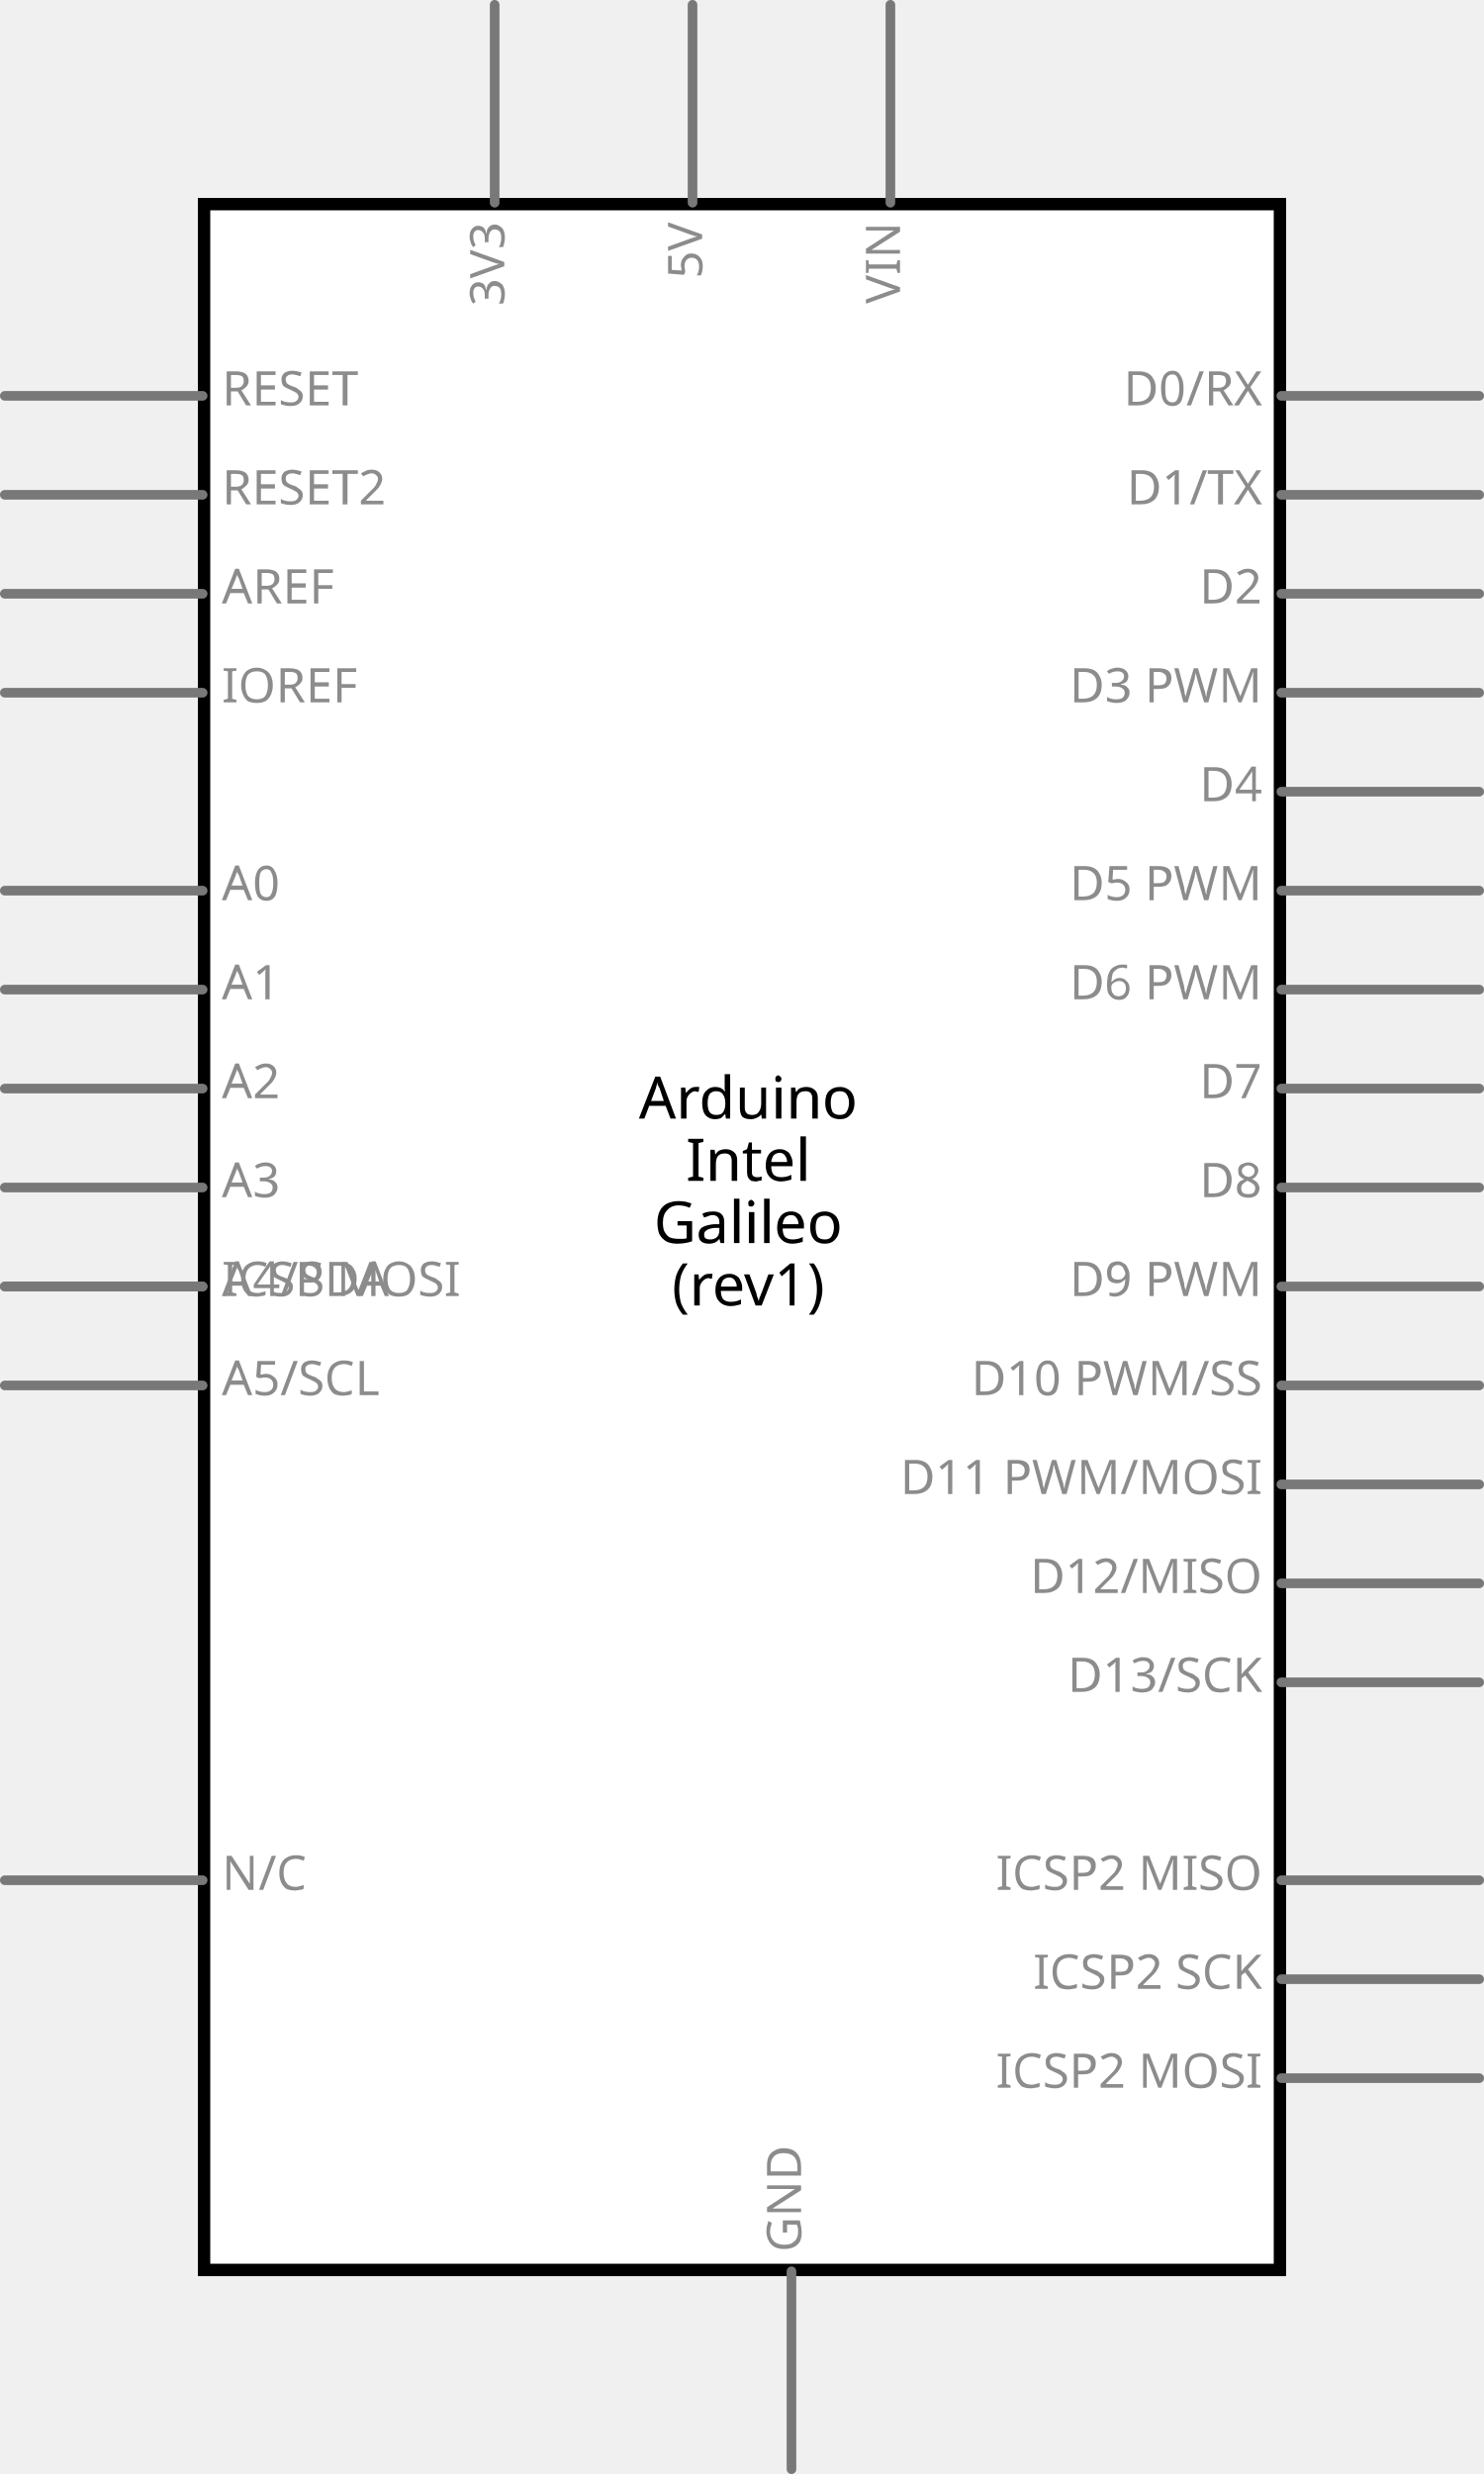
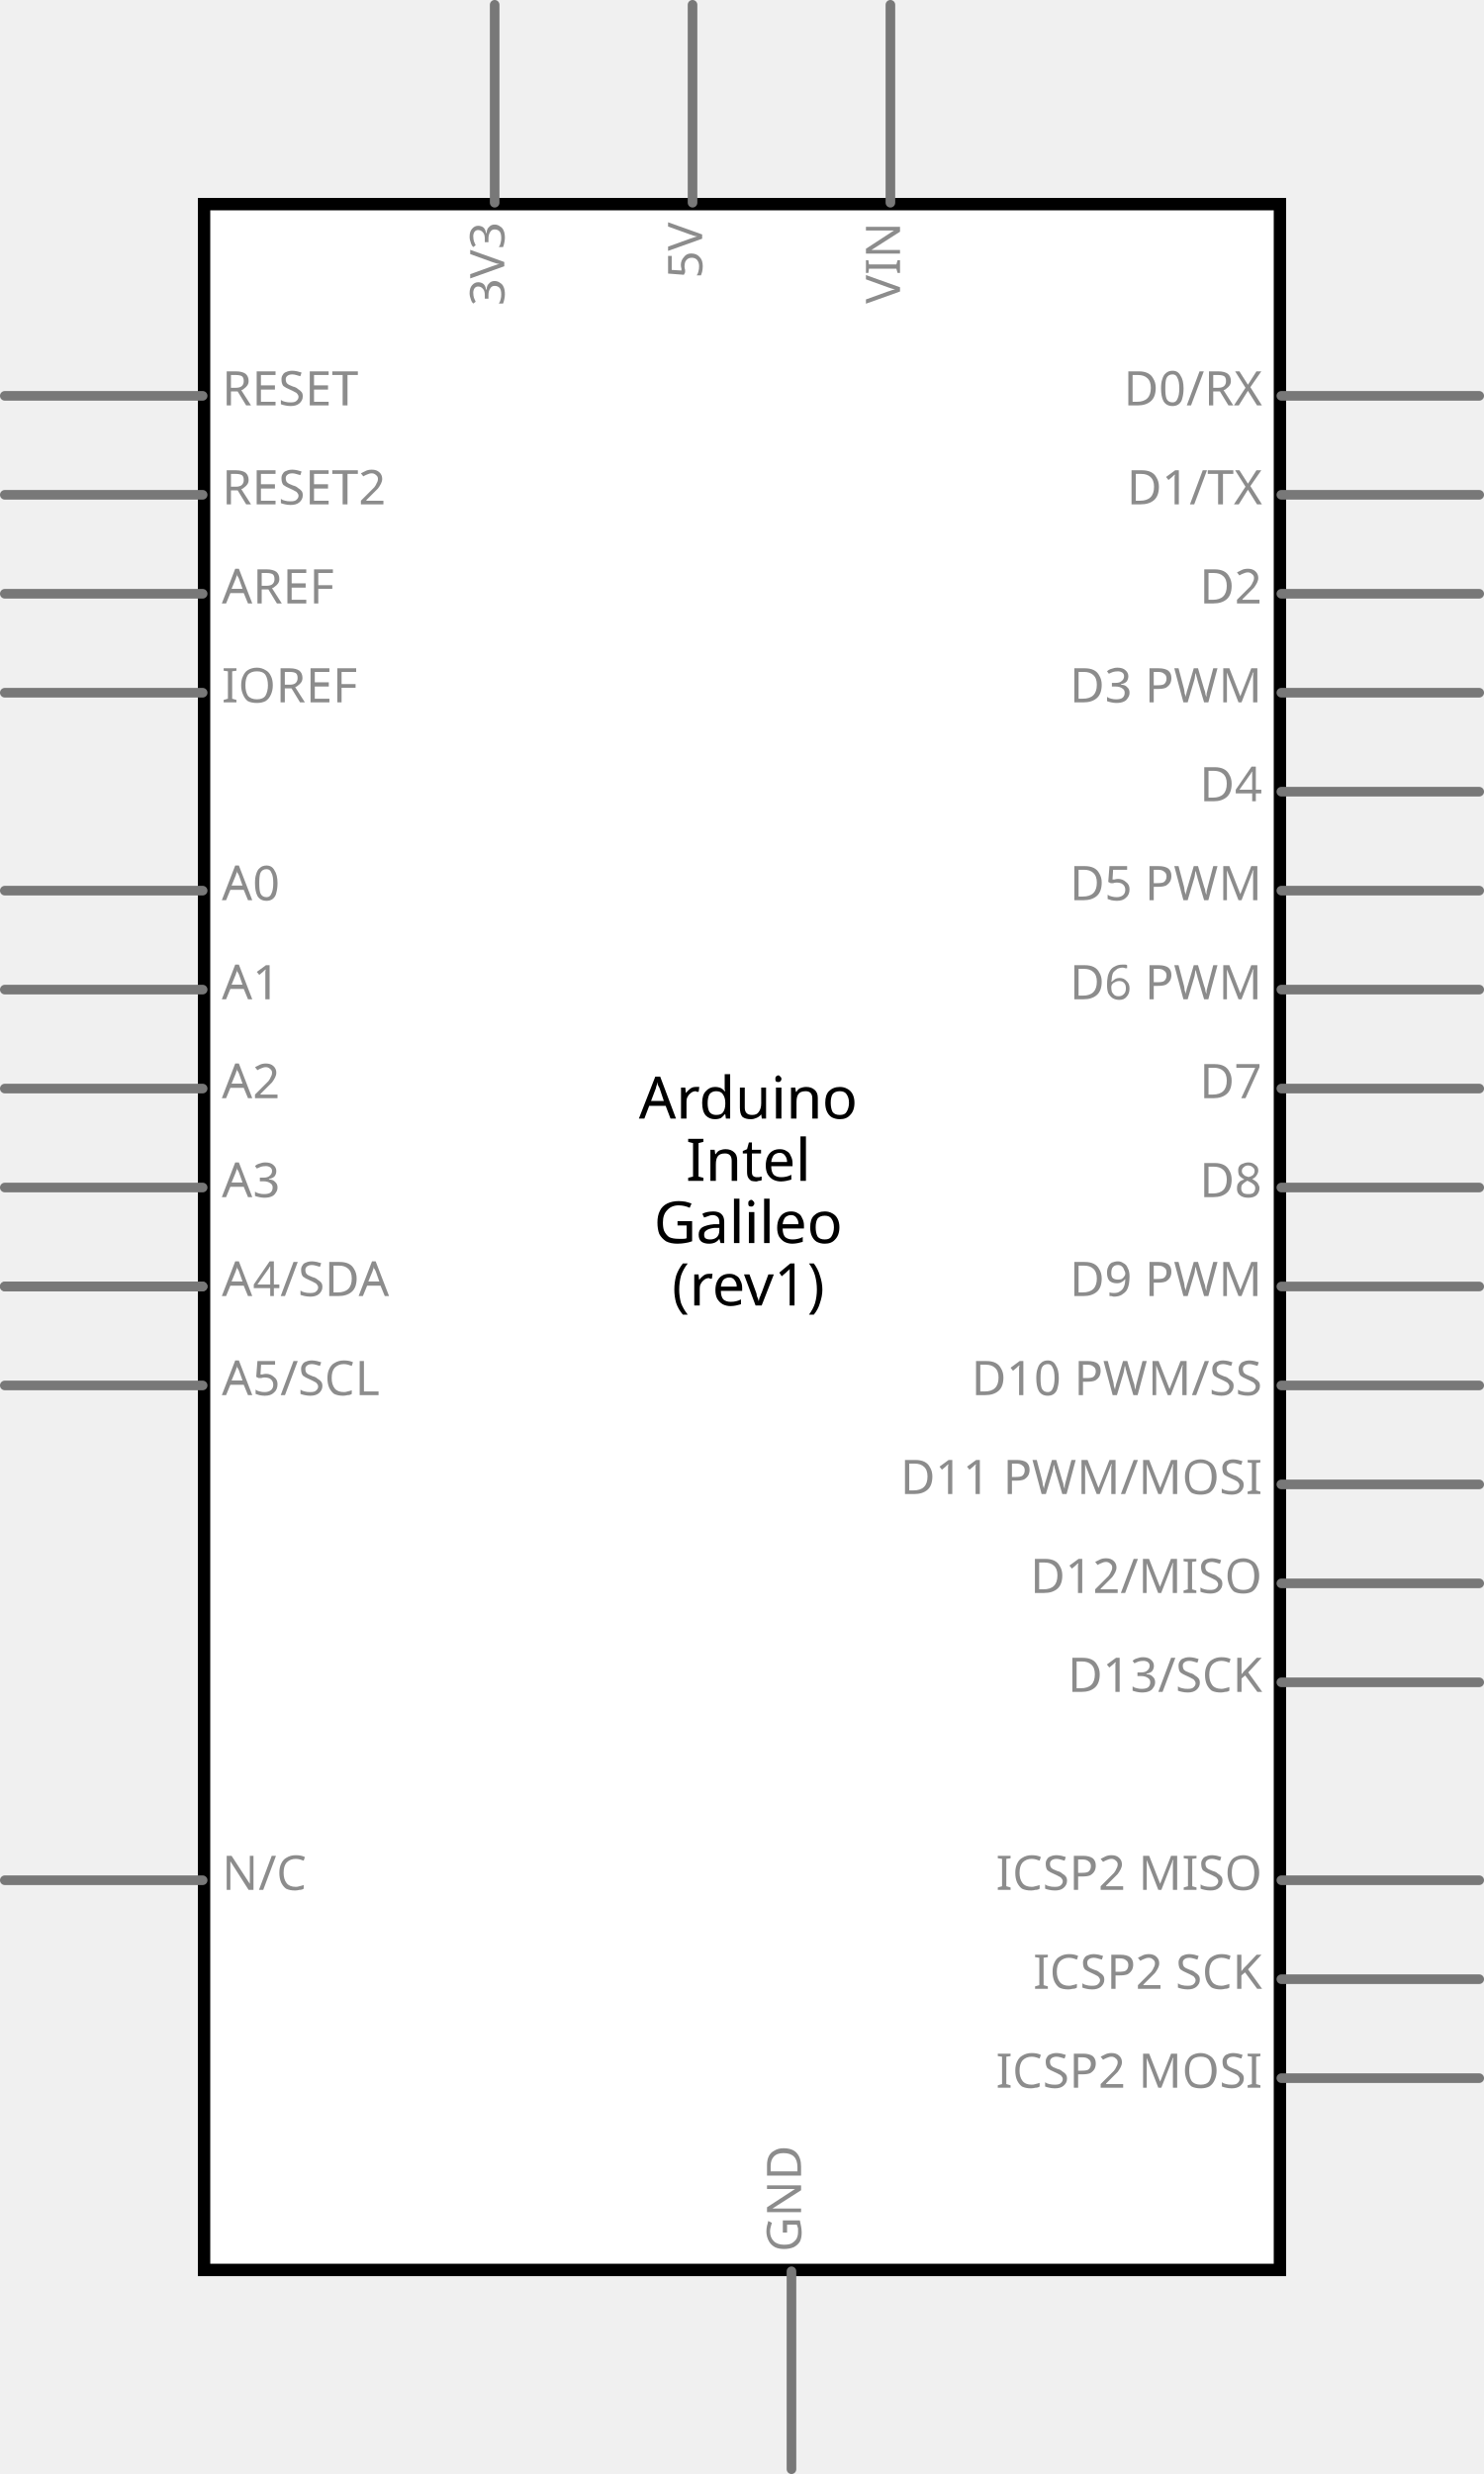
<svg xmlns="http://www.w3.org/2000/svg" version="1.2" baseProfile="tiny" x="0in" y="0in" width="1.5in" height="2.5in" viewBox="0 0 38.1 63.5">
  <g id="schematic">
    <rect class="interior rect" x="5.239" y="5.239" width="27.622" height="53.023" fill="#FFFFFF" stroke="#000000" stroke-width="0.318" stroke-linecap="round" />
    <line class="pin" x1="32.897" y1="10.16" x2="37.977" y2="10.16" fill="none" stroke="#787878" stroke-width="0.247" stroke-linecap="round" id="connector61pin" />
    <text class="text" font-family="'Droid Sans'" stroke="none" stroke-width="0" fill="#8c8c8c" font-size="1.235" x="32.403" y="10.407" text-anchor="end">D0/RX</text>
    <rect class="terminal" x="37.977" y="10.037" width="0.247" height="0.247" fill="none" stroke="none" stroke-width="0" id="connector61terminal" />
    <line class="pin" x1="32.897" y1="12.7" x2="37.977" y2="12.7" fill="none" stroke="#787878" stroke-width="0.247" stroke-linecap="round" id="connector62pin" />
    <text class="text" font-family="'Droid Sans'" stroke="none" stroke-width="0" fill="#8c8c8c" font-size="1.235" x="32.403" y="12.947" text-anchor="end">D1/TX</text>
    <rect class="terminal" x="37.977" y="12.576" width="0.247" height="0.247" fill="none" stroke="none" stroke-width="0" id="connector62terminal" />
    <line class="pin" x1="32.897" y1="15.24" x2="37.977" y2="15.24" fill="none" stroke="#787878" stroke-width="0.247" stroke-linecap="round" id="connector63pin" />
    <text class="text" font-family="'Droid Sans'" stroke="none" stroke-width="0" fill="#8c8c8c" font-size="1.235" x="32.403" y="15.487" text-anchor="end">D2</text>
    <rect class="terminal" x="37.977" y="15.117" width="0.247" height="0.247" fill="none" stroke="none" stroke-width="0" id="connector63terminal" />
    <line class="pin" x1="32.897" y1="17.78" x2="37.977" y2="17.78" fill="none" stroke="#787878" stroke-width="0.247" stroke-linecap="round" id="connector64pin" />
    <text class="text" font-family="'Droid Sans'" stroke="none" stroke-width="0" fill="#8c8c8c" font-size="1.235" x="32.403" y="18.027" text-anchor="end">D3 PWM</text>
    <rect class="terminal" x="37.977" y="17.657" width="0.247" height="0.247" fill="none" stroke="none" stroke-width="0" id="connector64terminal" />
    <line class="pin" x1="32.897" y1="20.32" x2="37.977" y2="20.32" fill="none" stroke="#787878" stroke-width="0.247" stroke-linecap="round" id="connector65pin" />
    <text class="text" font-family="'Droid Sans'" stroke="none" stroke-width="0" fill="#8c8c8c" font-size="1.235" x="32.403" y="20.567" text-anchor="end">D4</text>
    <rect class="terminal" x="37.977" y="20.197" width="0.247" height="0.247" fill="none" stroke="none" stroke-width="0" id="connector65terminal" />
    <line class="pin" x1="32.897" y1="22.86" x2="37.977" y2="22.86" fill="none" stroke="#787878" stroke-width="0.247" stroke-linecap="round" id="connector66pin" />
    <text class="text" font-family="'Droid Sans'" stroke="none" stroke-width="0" fill="#8c8c8c" font-size="1.235" x="32.403" y="23.107" text-anchor="end">D5 PWM</text>
    <rect class="terminal" x="37.977" y="22.736" width="0.247" height="0.247" fill="none" stroke="none" stroke-width="0" id="connector66terminal" />
    <line class="pin" x1="32.897" y1="25.4" x2="37.977" y2="25.4" fill="none" stroke="#787878" stroke-width="0.247" stroke-linecap="round" id="connector67pin" />
    <text class="text" font-family="'Droid Sans'" stroke="none" stroke-width="0" fill="#8c8c8c" font-size="1.235" x="32.403" y="25.647" text-anchor="end">D6 PWM</text>
    <rect class="terminal" x="37.977" y="25.276" width="0.247" height="0.247" fill="none" stroke="none" stroke-width="0" id="connector67terminal" />
    <line class="pin" x1="32.897" y1="27.94" x2="37.977" y2="27.94" fill="none" stroke="#787878" stroke-width="0.247" stroke-linecap="round" id="connector68pin" />
    <text class="text" font-family="'Droid Sans'" stroke="none" stroke-width="0" fill="#8c8c8c" font-size="1.235" x="32.403" y="28.187" text-anchor="end">D7</text>
    <rect class="terminal" x="37.977" y="27.817" width="0.247" height="0.247" fill="none" stroke="none" stroke-width="0" id="connector68terminal" />
    <line class="pin" x1="32.897" y1="30.48" x2="37.977" y2="30.48" fill="none" stroke="#787878" stroke-width="0.247" stroke-linecap="round" id="connector51pin" />
    <text class="text" font-family="'Droid Sans'" stroke="none" stroke-width="0" fill="#8c8c8c" font-size="1.235" x="32.403" y="30.727" text-anchor="end">D8</text>
    <rect class="terminal" x="37.977" y="30.357" width="0.247" height="0.247" fill="none" stroke="none" stroke-width="0" id="connector51terminal" />
    <line class="pin" x1="32.897" y1="33.02" x2="37.977" y2="33.02" fill="none" stroke="#787878" stroke-width="0.247" stroke-linecap="round" id="connector52pin" />
    <text class="text" font-family="'Droid Sans'" stroke="none" stroke-width="0" fill="#8c8c8c" font-size="1.235" x="32.403" y="33.267" text-anchor="end">D9 PWM</text>
    <rect class="terminal" x="37.977" y="32.897" width="0.247" height="0.247" fill="none" stroke="none" stroke-width="0" id="connector52terminal" />
    <line class="pin" x1="32.897" y1="35.56" x2="37.977" y2="35.56" fill="none" stroke="#787878" stroke-width="0.247" stroke-linecap="round" id="connector53pin" />
    <text class="text" font-family="'Droid Sans'" stroke="none" stroke-width="0" fill="#8c8c8c" font-size="1.235" x="32.403" y="35.807" text-anchor="end">D10 PWM/SS</text>
    <rect class="terminal" x="37.977" y="35.437" width="0.247" height="0.247" fill="none" stroke="none" stroke-width="0" id="connector53terminal" />
    <line class="pin" x1="32.897" y1="38.1" x2="37.977" y2="38.1" fill="none" stroke="#787878" stroke-width="0.247" stroke-linecap="round" id="connector54pin" />
    <text class="text" font-family="'Droid Sans'" stroke="none" stroke-width="0" fill="#8c8c8c" font-size="1.235" x="32.403" y="38.347" text-anchor="end">D11 PWM/MOSI</text>
    <rect class="terminal" x="37.977" y="37.977" width="0.247" height="0.247" fill="none" stroke="none" stroke-width="0" id="connector54terminal" />
    <line class="pin" x1="32.897" y1="40.64" x2="37.977" y2="40.64" fill="none" stroke="#787878" stroke-width="0.247" stroke-linecap="round" id="connector55pin" />
    <text class="text" font-family="'Droid Sans'" stroke="none" stroke-width="0" fill="#8c8c8c" font-size="1.235" x="32.403" y="40.887" text-anchor="end">D12/MISO</text>
    <rect class="terminal" x="37.977" y="40.517" width="0.247" height="0.247" fill="none" stroke="none" stroke-width="0" id="connector55terminal" />
    <line class="pin" x1="32.897" y1="43.18" x2="37.977" y2="43.18" fill="none" stroke="none" stroke-width="0" stroke-linecap="round" id="connector41pin" />
    <rect class="terminal" x="37.977" y="43.056" width="0.247" height="0.247" fill="none" stroke="none" stroke-width="0" id="connector41terminal" />
    <line class="pin" x1="32.897" y1="43.18" x2="37.977" y2="43.18" fill="none" stroke="#787878" stroke-width="0.247" stroke-linecap="round" id="connector56pin" />
    <text class="text" font-family="'Droid Sans'" stroke="none" stroke-width="0" fill="#8c8c8c" font-size="1.235" x="32.403" y="43.427" text-anchor="end">D13/SCK</text>
    <rect class="terminal" x="37.977" y="43.056" width="0.247" height="0.247" fill="none" stroke="none" stroke-width="0" id="connector56terminal" />
    <line class="pin" x1="32.897" y1="48.26" x2="37.977" y2="48.26" fill="none" stroke="#787878" stroke-width="0.247" stroke-linecap="round" id="connector45pin" />
    <text class="text" font-family="'Droid Sans'" stroke="none" stroke-width="0" fill="#8c8c8c" font-size="1.235" x="32.403" y="48.507" text-anchor="end">ICSP2 MISO</text>
    <rect class="terminal" x="37.977" y="48.136" width="0.247" height="0.247" fill="none" stroke="none" stroke-width="0" id="connector45terminal" />
    <line class="pin" x1="32.897" y1="50.8" x2="37.977" y2="50.8" fill="none" stroke="#787878" stroke-width="0.247" stroke-linecap="round" id="connector47pin" />
    <text class="text" font-family="'Droid Sans'" stroke="none" stroke-width="0" fill="#8c8c8c" font-size="1.235" x="32.403" y="51.047" text-anchor="end">ICSP2 SCK</text>
    <rect class="terminal" x="37.977" y="50.676" width="0.247" height="0.247" fill="none" stroke="none" stroke-width="0" id="connector47terminal" />
    <line class="pin" x1="32.897" y1="53.34" x2="37.977" y2="53.34" fill="none" stroke="#787878" stroke-width="0.247" stroke-linecap="round" id="connector48pin" />
    <text class="text" font-family="'Droid Sans'" stroke="none" stroke-width="0" fill="#8c8c8c" font-size="1.235" x="32.403" y="53.587" text-anchor="end">ICSP2 MOSI</text>
    <rect class="terminal" x="37.977" y="53.217" width="0.247" height="0.247" fill="none" stroke="none" stroke-width="0" id="connector48terminal" />
    <line class="pin" x1="0.123" y1="10.16" x2="5.203" y2="10.16" fill="none" stroke="none" stroke-width="0" stroke-linecap="round" id="connector43pin" />
    <rect class="terminal" x="-0.123" y="10.037" width="0.247" height="0.247" fill="none" stroke="none" stroke-width="0" id="connector43terminal" />
    <line class="pin" x1="0.123" y1="10.16" x2="5.203" y2="10.16" fill="none" stroke="#787878" stroke-width="0.247" stroke-linecap="round" id="connector85pin" />
    <text class="text" font-family="'Droid Sans'" stroke="none" stroke-width="0" fill="#8c8c8c" font-size="1.235" x="5.697" y="10.407" text-anchor="start">RESET</text>
    <rect class="terminal" x="-0.123" y="10.037" width="0.247" height="0.247" fill="none" stroke="none" stroke-width="0" id="connector85terminal" />
    <line class="pin" x1="0.123" y1="12.7" x2="5.203" y2="12.7" fill="none" stroke="#787878" stroke-width="0.247" stroke-linecap="round" id="connector49pin" />
    <text class="text" font-family="'Droid Sans'" stroke="none" stroke-width="0" fill="#8c8c8c" font-size="1.235" x="5.697" y="12.947" text-anchor="start">RESET2</text>
    <rect class="terminal" x="-0.123" y="12.576" width="0.247" height="0.247" fill="none" stroke="none" stroke-width="0" id="connector49terminal" />
    <line class="pin" x1="0.123" y1="15.24" x2="5.203" y2="15.24" fill="none" stroke="#787878" stroke-width="0.247" stroke-linecap="round" id="connector58pin" />
    <text class="text" font-family="'Droid Sans'" stroke="none" stroke-width="0" fill="#8c8c8c" font-size="1.235" x="5.697" y="15.487" text-anchor="start">AREF</text>
    <rect class="terminal" x="-0.123" y="15.117" width="0.247" height="0.247" fill="none" stroke="none" stroke-width="0" id="connector58terminal" />
    <line class="pin" x1="0.123" y1="17.78" x2="5.203" y2="17.78" fill="none" stroke="#787878" stroke-width="0.247" stroke-linecap="round" id="connector84pin" />
    <text class="text" font-family="'Droid Sans'" stroke="none" stroke-width="0" fill="#8c8c8c" font-size="1.235" x="5.697" y="18.027" text-anchor="start">IOREF</text>
    <rect class="terminal" x="-0.123" y="17.657" width="0.247" height="0.247" fill="none" stroke="none" stroke-width="0" id="connector84terminal" />
    <line class="pin" x1="0.123" y1="22.86" x2="5.203" y2="22.86" fill="none" stroke="#787878" stroke-width="0.247" stroke-linecap="round" id="connector0pin" />
    <text class="text" font-family="'Droid Sans'" stroke="none" stroke-width="0" fill="#8c8c8c" font-size="1.235" x="5.697" y="23.107" text-anchor="start">A0</text>
    <rect class="terminal" x="-0.123" y="22.736" width="0.247" height="0.247" fill="none" stroke="none" stroke-width="0" id="connector0terminal" />
    <line class="pin" x1="0.123" y1="25.4" x2="5.203" y2="25.4" fill="none" stroke="#787878" stroke-width="0.247" stroke-linecap="round" id="connector1pin" />
    <text class="text" font-family="'Droid Sans'" stroke="none" stroke-width="0" fill="#8c8c8c" font-size="1.235" x="5.697" y="25.647" text-anchor="start">A1</text>
    <rect class="terminal" x="-0.123" y="25.276" width="0.247" height="0.247" fill="none" stroke="none" stroke-width="0" id="connector1terminal" />
    <line class="pin" x1="0.123" y1="27.94" x2="5.203" y2="27.94" fill="none" stroke="#787878" stroke-width="0.247" stroke-linecap="round" id="connector2pin" />
    <text class="text" font-family="'Droid Sans'" stroke="none" stroke-width="0" fill="#8c8c8c" font-size="1.235" x="5.697" y="28.187" text-anchor="start">A2</text>
    <rect class="terminal" x="-0.123" y="27.817" width="0.247" height="0.247" fill="none" stroke="none" stroke-width="0" id="connector2terminal" />
    <line class="pin" x1="0.123" y1="30.48" x2="5.203" y2="30.48" fill="none" stroke="#787878" stroke-width="0.247" stroke-linecap="round" id="connector3pin" />
    <text class="text" font-family="'Droid Sans'" stroke="none" stroke-width="0" fill="#8c8c8c" font-size="1.235" x="5.697" y="30.727" text-anchor="start">A3</text>
    <rect class="terminal" x="-0.123" y="30.357" width="0.247" height="0.247" fill="none" stroke="none" stroke-width="0" id="connector3terminal" />
    <line class="pin" x1="0.123" y1="33.02" x2="5.203" y2="33.02" fill="none" stroke="none" stroke-width="0" stroke-linecap="round" id="connector39pin" />
    <rect class="terminal" x="-0.123" y="32.897" width="0.247" height="0.247" fill="none" stroke="none" stroke-width="0" id="connector39terminal" />
    <line class="pin" x1="0.123" y1="33.02" x2="5.203" y2="33.02" fill="none" stroke="#787878" stroke-width="0.247" stroke-linecap="round" id="connector42pin" />
-     <text class="text" font-family="'Droid Sans'" stroke="none" stroke-width="0" fill="#8c8c8c" font-size="1.235" x="5.697" y="33.267" text-anchor="start">ICSP MOSI</text>
    <rect class="terminal" x="-0.123" y="32.897" width="0.247" height="0.247" fill="none" stroke="none" stroke-width="0" id="connector42terminal" />
    <line class="pin" x1="0.123" y1="33.02" x2="5.203" y2="33.02" fill="none" stroke="none" stroke-width="0" stroke-linecap="round" id="connector4pin" />
    <rect class="terminal" x="-0.123" y="32.897" width="0.247" height="0.247" fill="none" stroke="none" stroke-width="0" id="connector4terminal" />
    <line class="pin" x1="0.123" y1="33.02" x2="5.203" y2="33.02" fill="none" stroke="#787878" stroke-width="0.247" stroke-linecap="round" id="connector59pin" />
    <text class="text" font-family="'Droid Sans'" stroke="none" stroke-width="0" fill="#8c8c8c" font-size="1.235" x="5.697" y="33.267" text-anchor="start">A4/SDA</text>
    <rect class="terminal" x="-0.123" y="32.897" width="0.247" height="0.247" fill="none" stroke="none" stroke-width="0" id="connector59terminal" />
    <line class="pin" x1="0.123" y1="35.56" x2="5.203" y2="35.56" fill="none" stroke="none" stroke-width="0" stroke-linecap="round" id="connector5pin" />
    <rect class="terminal" x="-0.123" y="35.437" width="0.247" height="0.247" fill="none" stroke="none" stroke-width="0" id="connector5terminal" />
    <line class="pin" x1="0.123" y1="35.56" x2="5.203" y2="35.56" fill="none" stroke="#787878" stroke-width="0.247" stroke-linecap="round" id="connector60pin" />
    <text class="text" font-family="'Droid Sans'" stroke="none" stroke-width="0" fill="#8c8c8c" font-size="1.235" x="5.697" y="35.807" text-anchor="start">A5/SCL</text>
    <rect class="terminal" x="-0.123" y="35.437" width="0.247" height="0.247" fill="none" stroke="none" stroke-width="0" id="connector60terminal" />
    <line class="pin" x1="0.123" y1="48.26" x2="5.203" y2="48.26" fill="none" stroke="#787878" stroke-width="0.247" stroke-linecap="round" id="connector91pin" />
    <text class="text" font-family="'Droid Sans'" stroke="none" stroke-width="0" fill="#8c8c8c" font-size="1.235" x="5.697" y="48.507" text-anchor="start">N/C</text>
    <rect class="terminal" x="-0.123" y="48.136" width="0.247" height="0.247" fill="none" stroke="none" stroke-width="0" id="connector91terminal" />
    <line class="pin" x1="20.32" y1="58.297" x2="20.32" y2="63.377" fill="none" stroke="none" stroke-width="0" stroke-linecap="round" id="connector88pin" />
    <rect class="terminal" x="20.197" y="63.377" width="0.247" height="0.247" fill="none" stroke="none" stroke-width="0" id="connector88terminal" />
    <line class="pin" x1="20.32" y1="58.297" x2="20.32" y2="63.377" fill="none" stroke="none" stroke-width="0" stroke-linecap="round" id="connector57pin" />
    <rect class="terminal" x="20.197" y="63.377" width="0.247" height="0.247" fill="none" stroke="none" stroke-width="0" id="connector57terminal" />
    <line class="pin" x1="20.32" y1="58.297" x2="20.32" y2="63.377" fill="none" stroke="none" stroke-width="0" stroke-linecap="round" id="connector44pin" />
    <rect class="terminal" x="20.197" y="63.377" width="0.247" height="0.247" fill="none" stroke="none" stroke-width="0" id="connector44terminal" />
    <line class="pin" x1="20.32" y1="58.297" x2="20.32" y2="63.377" fill="none" stroke="none" stroke-width="0" stroke-linecap="round" id="connector50pin" />
    <rect class="terminal" x="20.197" y="63.377" width="0.247" height="0.247" fill="none" stroke="none" stroke-width="0" id="connector50terminal" />
    <line class="pin" x1="20.32" y1="58.297" x2="20.32" y2="63.377" fill="none" stroke="#787878" stroke-width="0.247" stroke-linecap="round" id="connector89pin" />
    <g transform="translate(20.5669,57.8026)">
      <g transform="rotate(270)">
        <text class="text" font-family="'Droid Sans'" stroke="none" stroke-width="0" fill="#8c8c8c" font-size="1.235" x="0" y="0" text-anchor="start">GND</text>
      </g>
    </g>
    <rect class="terminal" x="20.197" y="63.377" width="0.247" height="0.247" fill="none" stroke="none" stroke-width="0" id="connector89terminal" />
    <line class="pin" x1="12.7" y1="0.123" x2="12.7" y2="5.203" fill="none" stroke="#787878" stroke-width="0.247" stroke-linecap="round" id="connector86pin" />
+     <rect class="terminal" x="20.197" y="63.377" width="0.247" height="0.247" fill="none" stroke="none" stroke-width="0" id="connector139terminal" />
+     <line class="pin" x1="12.7" y1="0.123" x2="12.7" y2="5.203" fill="none" stroke="none" stroke-width="0" id="connector139pin" />
+     <rect class="terminal" x="20.197" y="63.377" width="0.247" height="0.247" fill="none" stroke="none" stroke-width="0" id="connector140terminal" />
+     <line class="pin" x1="12.7" y1="0.123" x2="12.7" y2="5.203" fill="none" stroke="none" stroke-width="0" id="connector140pin" />
+     <rect class="terminal" x="20.197" y="63.377" width="0.247" height="0.247" fill="none" stroke="none" stroke-width="0" id="connector141terminal" />
+     <line class="pin" x1="12.7" y1="0.123" x2="12.7" y2="5.203" fill="none" stroke="none" stroke-width="0" id="connector141pin" />
+     <rect class="terminal" x="20.197" y="63.377" width="0.247" height="0.247" fill="none" stroke="none" stroke-width="0" id="connector142terminal" />
+     <line class="pin" x1="12.7" y1="0.123" x2="12.7" y2="5.203" fill="none" stroke="none" stroke-width="0" id="connector142pin" />
+     <rect class="terminal" x="20.197" y="63.377" width="0.247" height="0.247" fill="none" stroke="none" stroke-width="0" id="connector143terminal" />
+     <line class="pin" x1="12.7" y1="0.123" x2="12.7" y2="5.203" fill="none" stroke="none" stroke-width="0" id="connector143pin" />
+     <rect class="terminal" x="20.197" y="63.377" width="0.247" height="0.247" fill="none" stroke="none" stroke-width="0" id="connector144terminal" />
+     <line class="pin" x1="12.7" y1="0.123" x2="12.7" y2="5.203" fill="none" stroke="none" stroke-width="0" id="connector144pin" />
+     <rect class="terminal" x="20.197" y="63.377" width="0.247" height="0.247" fill="none" stroke="none" stroke-width="0" id="connector145terminal" />
+     <line class="pin" x1="12.7" y1="0.123" x2="12.7" y2="5.203" fill="none" stroke="none" stroke-width="0" id="connector145pin" />
+     <rect class="terminal" x="20.197" y="63.377" width="0.247" height="0.247" fill="none" stroke="none" stroke-width="0" id="connector120terminal" />
+     <line class="pin" x1="12.7" y1="0.123" x2="12.7" y2="5.203" fill="none" stroke="none" stroke-width="0" id="connector120pin" />
+     <rect class="terminal" x="20.197" y="63.377" width="0.247" height="0.247" fill="none" stroke="none" stroke-width="0" id="connector121terminal" />
+     <line class="pin" x1="12.7" y1="0.123" x2="12.7" y2="5.203" fill="none" stroke="none" stroke-width="0" id="connector121pin" />
+     <rect class="terminal" x="20.197" y="63.377" width="0.247" height="0.247" fill="none" stroke="none" stroke-width="0" id="connector122terminal" />
+     <line class="pin" x1="12.7" y1="0.123" x2="12.7" y2="5.203" fill="none" stroke="none" stroke-width="0" id="connector122pin" />
+     <rect class="terminal" x="20.197" y="63.377" width="0.247" height="0.247" fill="none" stroke="none" stroke-width="0" id="connector130terminal" />
+     <line class="pin" x1="12.7" y1="0.123" x2="12.7" y2="5.203" fill="none" stroke="none" stroke-width="0" id="connector130pin" />
+     <rect class="terminal" x="20.197" y="63.377" width="0.247" height="0.247" fill="none" stroke="none" stroke-width="0" id="connector131terminal" />
+     <line class="pin" x1="12.7" y1="0.123" x2="12.7" y2="5.203" fill="none" stroke="none" stroke-width="0" id="connector131pin" />
+     <rect class="terminal" x="20.197" y="63.377" width="0.247" height="0.247" fill="none" stroke="none" stroke-width="0" id="connector100terminal" />
+     <line class="pin" x1="12.7" y1="0.123" x2="12.7" y2="5.203" fill="none" stroke="none" stroke-width="0" id="connector100pin" />
+     <rect class="terminal" x="20.197" y="63.377" width="0.247" height="0.247" fill="none" stroke="none" stroke-width="0" id="connector101terminal" />
+     <line class="pin" x1="12.7" y1="0.123" x2="12.7" y2="5.203" fill="none" stroke="none" stroke-width="0" id="connector101pin" />
+     <rect class="terminal" x="20.197" y="63.377" width="0.247" height="0.247" fill="none" stroke="none" stroke-width="0" id="connector102terminal" />
+     <line class="pin" x1="12.7" y1="0.123" x2="12.7" y2="5.203" fill="none" stroke="none" stroke-width="0" id="connector102pin" />
+     <rect class="terminal" x="20.197" y="63.377" width="0.247" height="0.247" fill="none" stroke="none" stroke-width="0" id="connector103terminal" />
+     <line class="pin" x1="12.7" y1="0.123" x2="12.7" y2="5.203" fill="none" stroke="none" stroke-width="0" id="connector103pin" />
+     <rect class="terminal" x="20.197" y="63.377" width="0.247" height="0.247" fill="none" stroke="none" stroke-width="0" id="connector104terminal" />
+     <line class="pin" x1="12.7" y1="0.123" x2="12.7" y2="5.203" fill="none" stroke="none" stroke-width="0" id="connector104pin" />
+     <rect class="terminal" x="20.197" y="63.377" width="0.247" height="0.247" fill="none" stroke="none" stroke-width="0" id="connector105terminal" />
+     <line class="pin" x1="12.7" y1="0.123" x2="12.7" y2="5.203" fill="none" stroke="none" stroke-width="0" id="connector105pin" />
+     <rect class="terminal" x="20.197" y="63.377" width="0.247" height="0.247" fill="none" stroke="none" stroke-width="0" id="connector106terminal" />
+     <line class="pin" x1="12.7" y1="0.123" x2="12.7" y2="5.203" fill="none" stroke="none" stroke-width="0" id="connector106pin" />
+     <rect class="terminal" x="20.197" y="63.377" width="0.247" height="0.247" fill="none" stroke="none" stroke-width="0" id="connector107terminal" />
+     <line class="pin" x1="12.7" y1="0.123" x2="12.7" y2="5.203" fill="none" stroke="none" stroke-width="0" id="connector107pin" />
+     <rect class="terminal" x="20.197" y="63.377" width="0.247" height="0.247" fill="none" stroke="none" stroke-width="0" id="connector108terminal" />
+     <line class="pin" x1="12.7" y1="0.123" x2="12.7" y2="5.203" fill="none" stroke="none" stroke-width="0" id="connector108pin" />
+     <rect class="terminal" x="20.197" y="63.377" width="0.247" height="0.247" fill="none" stroke="none" stroke-width="0" id="connector122terminal" />
+     <line class="pin" x1="12.7" y1="0.123" x2="12.7" y2="5.203" fill="none" stroke="none" stroke-width="0" id="connector122pin" />
+     <rect class="terminal" x="20.197" y="63.377" width="0.247" height="0.247" fill="none" stroke="none" stroke-width="0" id="connector109terminal" />
+     <line class="pin" x1="12.7" y1="0.123" x2="12.7" y2="5.203" fill="none" stroke="none" stroke-width="0" id="connector109pin" />
+     <rect class="terminal" x="20.197" y="63.377" width="0.247" height="0.247" fill="none" stroke="none" stroke-width="0" id="connector160terminal" />
+     <line class="pin" x1="12.7" y1="0.123" x2="12.7" y2="5.203" fill="none" stroke="none" stroke-width="0" id="connector160pin" />
+     <rect class="terminal" x="20.197" y="63.377" width="0.247" height="0.247" fill="none" stroke="none" stroke-width="0" id="connector161terminal" />
+     <line class="pin" x1="12.7" y1="0.123" x2="12.7" y2="5.203" fill="none" stroke="none" stroke-width="0" id="connector161pin" />
+     <rect class="terminal" x="20.197" y="63.377" width="0.247" height="0.247" fill="none" stroke="none" stroke-width="0" id="connector162terminal" />
+     <line class="pin" x1="12.7" y1="0.123" x2="12.7" y2="5.203" fill="none" stroke="none" stroke-width="0" id="connector162pin" />
+     <rect class="terminal" x="20.197" y="63.377" width="0.247" height="0.247" fill="none" stroke="none" stroke-width="0" id="connector150terminal" />
+     <line class="pin" x1="12.7" y1="0.123" x2="12.7" y2="5.203" fill="none" stroke="none" stroke-width="0" id="connector150pin" />
+     <rect class="terminal" x="20.197" y="63.377" width="0.247" height="0.247" fill="none" stroke="none" stroke-width="0" id="connector151terminal" />
+     <line class="pin" x1="12.7" y1="0.123" x2="12.7" y2="5.203" fill="none" stroke="none" stroke-width="0" id="connector151pin" />
    <g transform="translate(12.9469,5.69736)">
      <g transform="rotate(270)">
        <text class="text" font-family="'Droid Sans'" stroke="none" stroke-width="0" fill="#8c8c8c" font-size="1.235" x="0" y="0" text-anchor="end">3V3</text>
      </g>
    </g>
    <rect class="terminal" x="12.576" y="-0.123" width="0.247" height="0.247" fill="none" stroke="none" stroke-width="0" id="connector86terminal" />
    <line class="pin" x1="17.78" y1="0.123" x2="17.78" y2="5.203" fill="none" stroke="none" stroke-width="0" stroke-linecap="round" id="connector40pin" />
    <rect class="terminal" x="17.657" y="-0.123" width="0.247" height="0.247" fill="none" stroke="none" stroke-width="0" id="connector40terminal" />
    <line class="pin" x1="17.78" y1="0.123" x2="17.78" y2="5.203" fill="none" stroke="none" stroke-width="0" stroke-linecap="round" id="connector46pin" />
    <rect class="terminal" x="17.657" y="-0.123" width="0.247" height="0.247" fill="none" stroke="none" stroke-width="0" id="connector46terminal" />
    <line class="pin" x1="17.78" y1="0.123" x2="17.78" y2="5.203" fill="none" stroke="#787878" stroke-width="0.247" stroke-linecap="round" id="connector87pin" />
    <g transform="translate(18.0269,5.69736)">
      <g transform="rotate(270)">
        <text class="text" font-family="'Droid Sans'" stroke="none" stroke-width="0" fill="#8c8c8c" font-size="1.235" x="0" y="0" text-anchor="end">5V</text>
      </g>
    </g>
    <rect class="terminal" x="17.657" y="-0.123" width="0.247" height="0.247" fill="none" stroke="none" stroke-width="0" id="connector87terminal" />
    <line class="pin" x1="22.86" y1="0.123" x2="22.86" y2="5.203" fill="none" stroke="#787878" stroke-width="0.247" stroke-linecap="round" id="connector90pin" />
    <g transform="translate(23.1069,5.69736)">
      <g transform="rotate(270)">
        <text class="text" font-family="'Droid Sans'" stroke="none" stroke-width="0" fill="#8c8c8c" font-size="1.235" x="0" y="0" text-anchor="end">VIN</text>
      </g>
    </g>
    <rect class="terminal" x="22.736" y="-0.123" width="0.247" height="0.247" fill="none" stroke="none" stroke-width="0" id="connector90terminal" />
    <text class="text" id="label" font-family="'Droid Sans'" stroke="none" stroke-width="0" fill="#000000" font-size="1.499" x="19.209" y="28.71" text-anchor="middle">Arduino</text>
    <text class="text" id="label" font-family="'Droid Sans'" stroke="none" stroke-width="0" fill="#000000" font-size="1.499" x="19.209" y="30.309" text-anchor="middle">Intel</text>
    <text class="text" id="label" font-family="'Droid Sans'" stroke="none" stroke-width="0" fill="#000000" font-size="1.499" x="19.209" y="31.909" text-anchor="middle">Galileo</text>
    <text class="text" id="label" font-family="'Droid Sans'" stroke="none" stroke-width="0" fill="#000000" font-size="1.499" x="19.209" y="33.508" text-anchor="middle">(rev1)</text>
  </g>
</svg>
